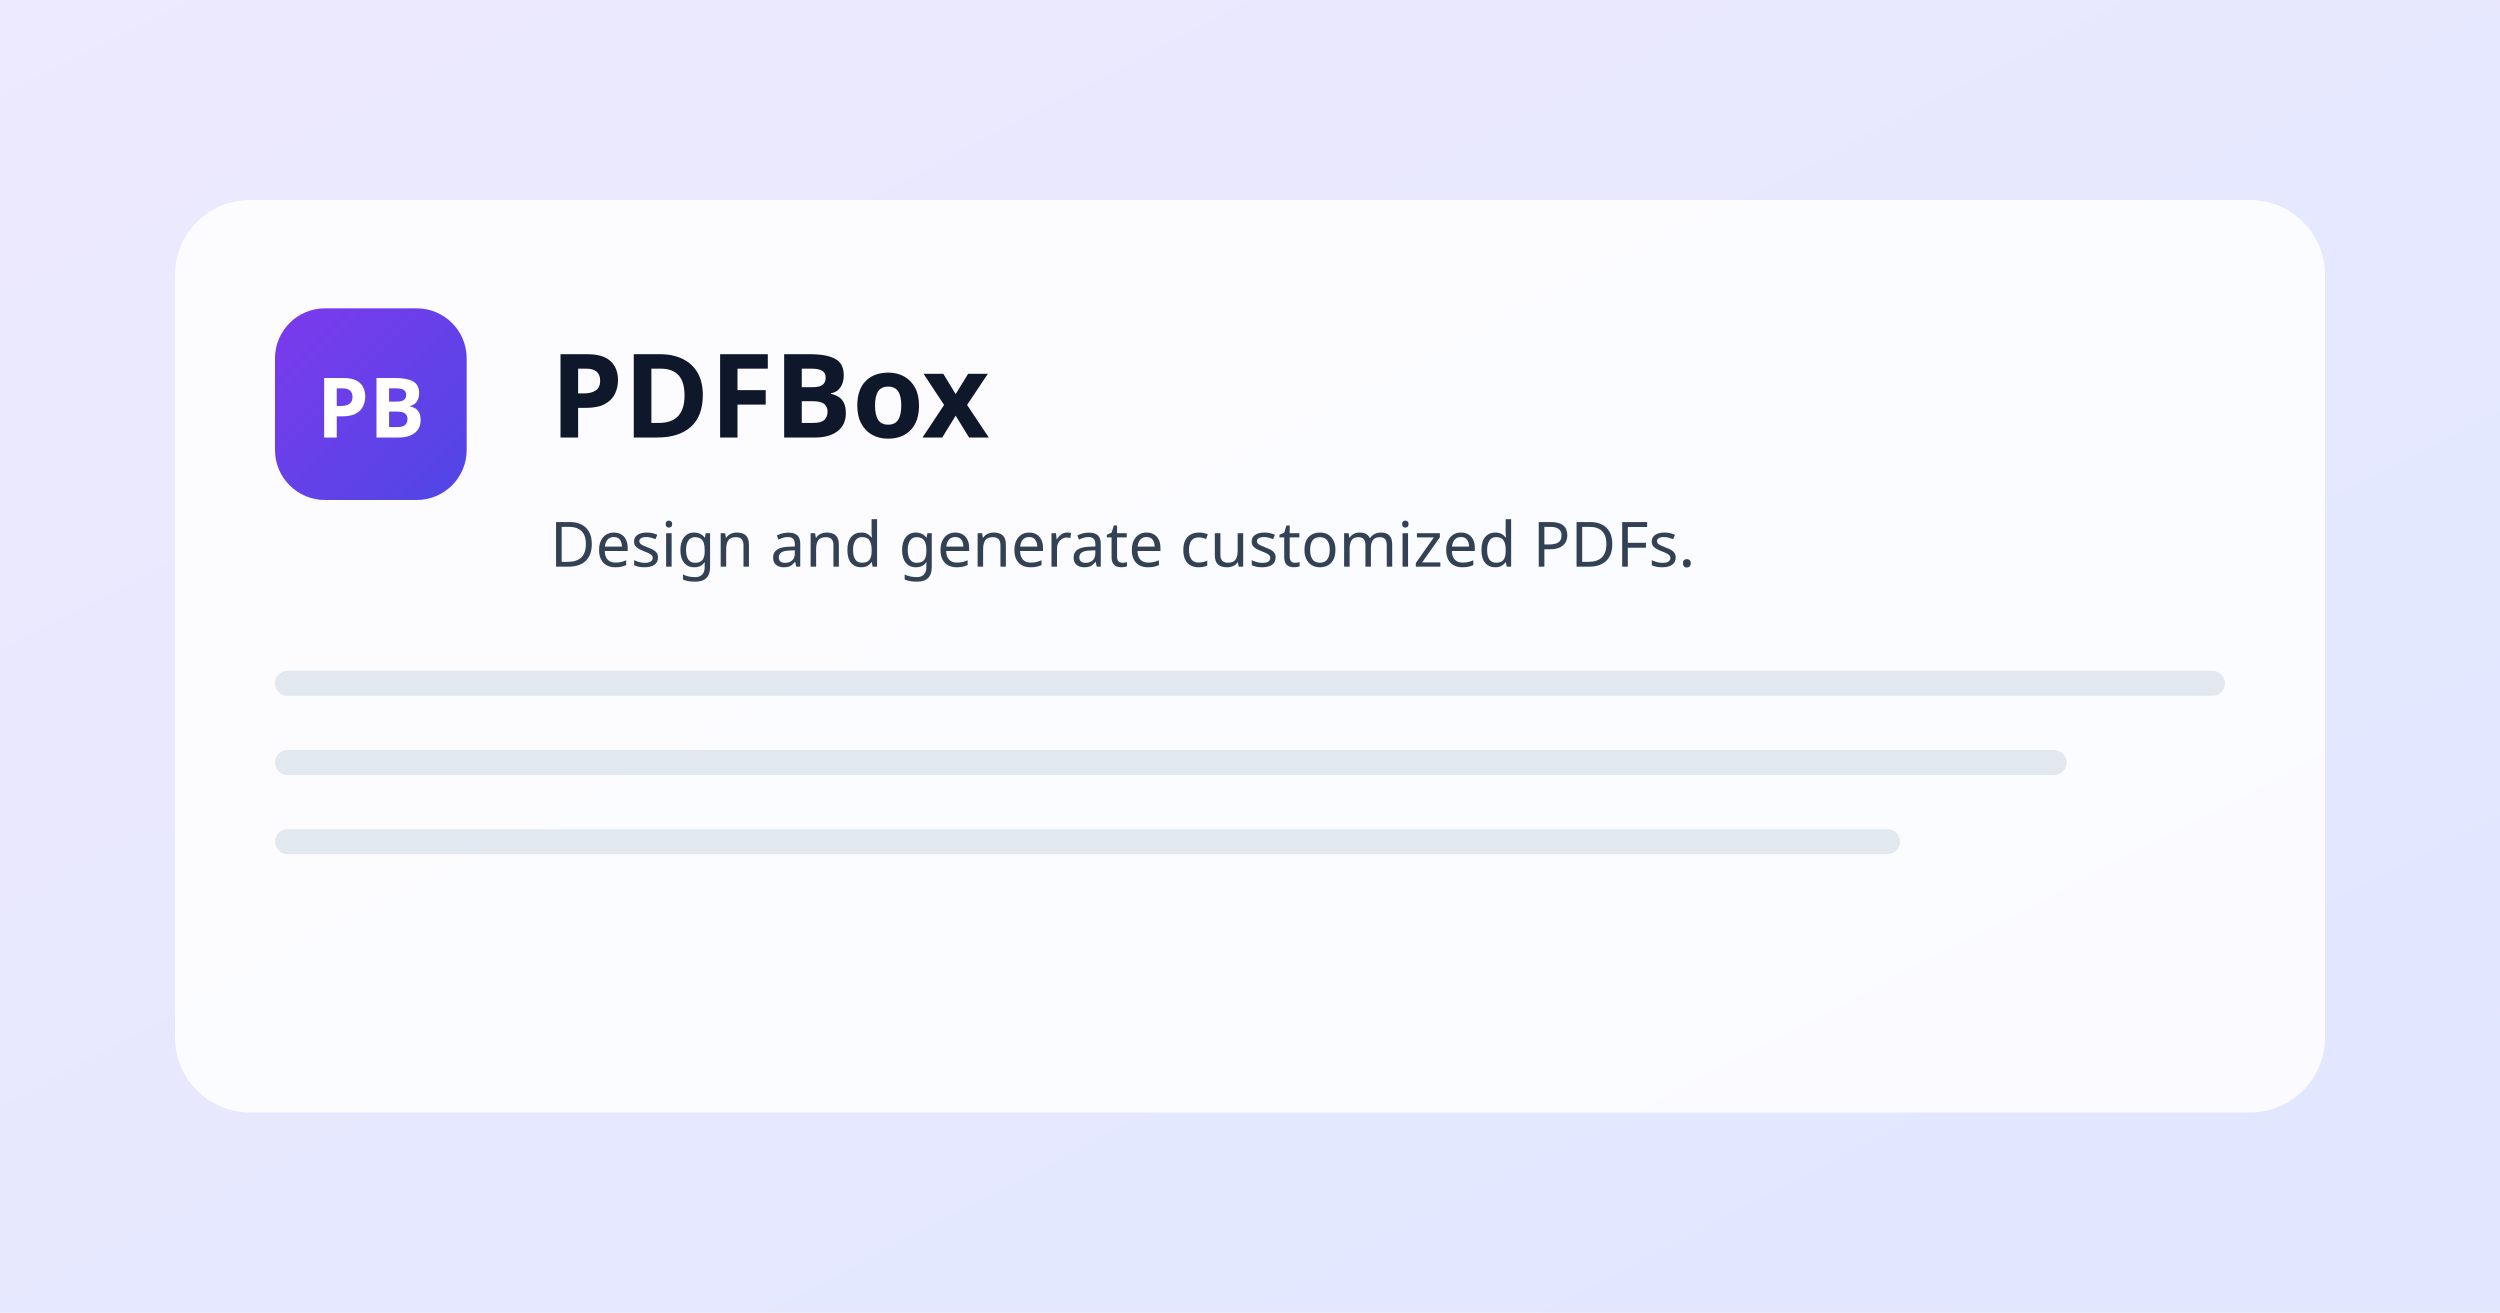
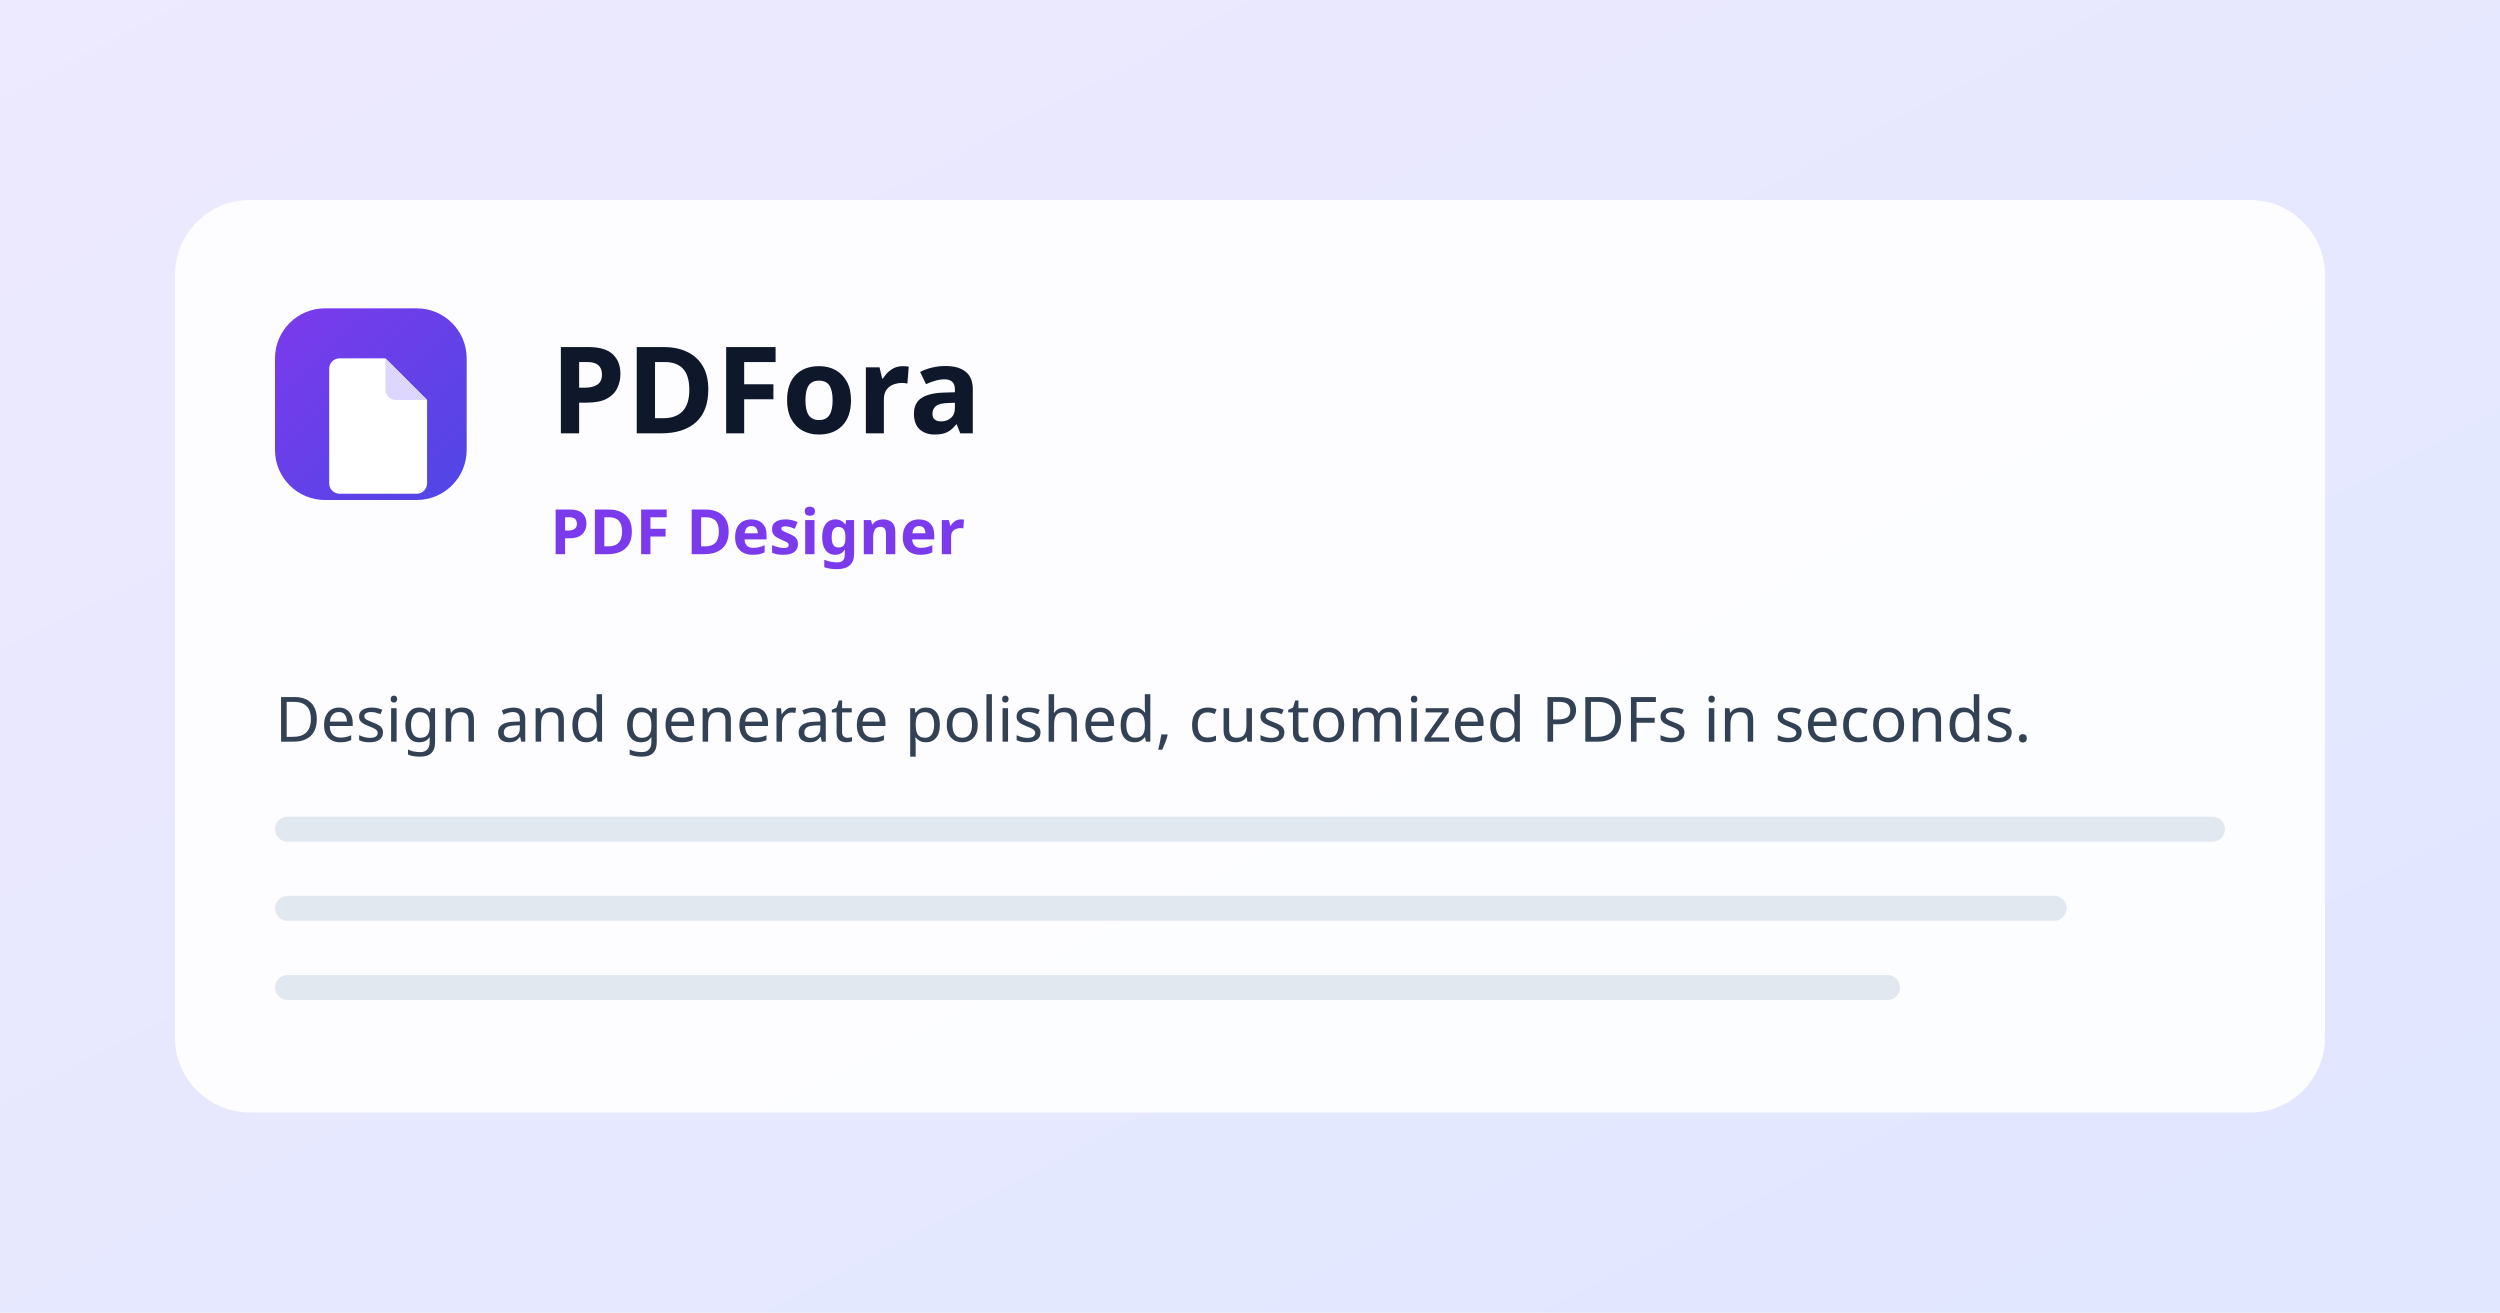
<svg xmlns="http://www.w3.org/2000/svg" width="1200" height="630" viewBox="0 0 1200 630">
  <defs>
    <linearGradient id="bg" x1="0" x2="1" y1="0" y2="1">
      <stop offset="0" stop-color="#ede9fe" />
      <stop offset="1" stop-color="#e0e7ff" />
    </linearGradient>
    <linearGradient id="card" x1="0" x2="1" y1="0" y2="1">
      <stop offset="0" stop-color="#7c3aed" />
      <stop offset="1" stop-color="#4f46e5" />
    </linearGradient>
  </defs>
  <rect width="1200" height="630" fill="url(#bg)" />
-   <rect x="84" y="96" width="1032" height="438" rx="36" fill="#ffffff" opacity="0.85" />
+   <rect x="84" y="96" width="1032" height="438" rx="36" fill="#ffffff" opacity="0.9" />
  <rect x="132" y="148" width="92" height="92" rx="24" fill="url(#card)" />
-   <text x="178" y="210" text-anchor="middle" font-family="ui-sans-serif, system-ui" font-size="40" font-weight="800" fill="#fff">PB</text>
-   <text x="264" y="210" font-family="ui-sans-serif, system-ui" font-size="56" font-weight="800" fill="#0f172a">PDFBox</text>
-   <text x="264" y="272" font-family="ui-sans-serif, system-ui" font-size="30" font-weight="500" fill="#334155">Design and generate customized PDFs.</text>
-   <rect x="132" y="322" width="936" height="12" rx="6" fill="#e2e8f0" />
-   <rect x="132" y="360" width="860" height="12" rx="6" fill="#e2e8f0" />
-   <rect x="132" y="398" width="780" height="12" rx="6" fill="#e2e8f0" />
+   <path d="M163 172h22l20 20v40a5 5 0 0 1-5 5h-37a5 5 0 0 1-5-5v-55a5 5 0 0 1 5-5z" fill="#ffffff" />
+   <path d="M185 172v15a5 5 0 0 0 5 5h15z" fill="#ddd6fe" />
+   <text x="264" y="208" font-family="ui-sans-serif, system-ui" font-size="58" font-weight="800" fill="#0f172a">PDFora</text>
+   <text x="264" y="266" font-family="ui-sans-serif, system-ui" font-size="30" font-weight="600" fill="#7c3aed">PDF Designer</text>
+   <text x="132" y="356" font-family="ui-sans-serif, system-ui" font-size="30" font-weight="500" fill="#334155">Design and generate polished, customized PDFs in seconds.</text>
+   <rect x="132" y="392" width="936" height="12" rx="6" fill="#e2e8f0" />
+   <rect x="132" y="430" width="860" height="12" rx="6" fill="#e2e8f0" />
+   <rect x="132" y="468" width="780" height="12" rx="6" fill="#e2e8f0" />
</svg>
